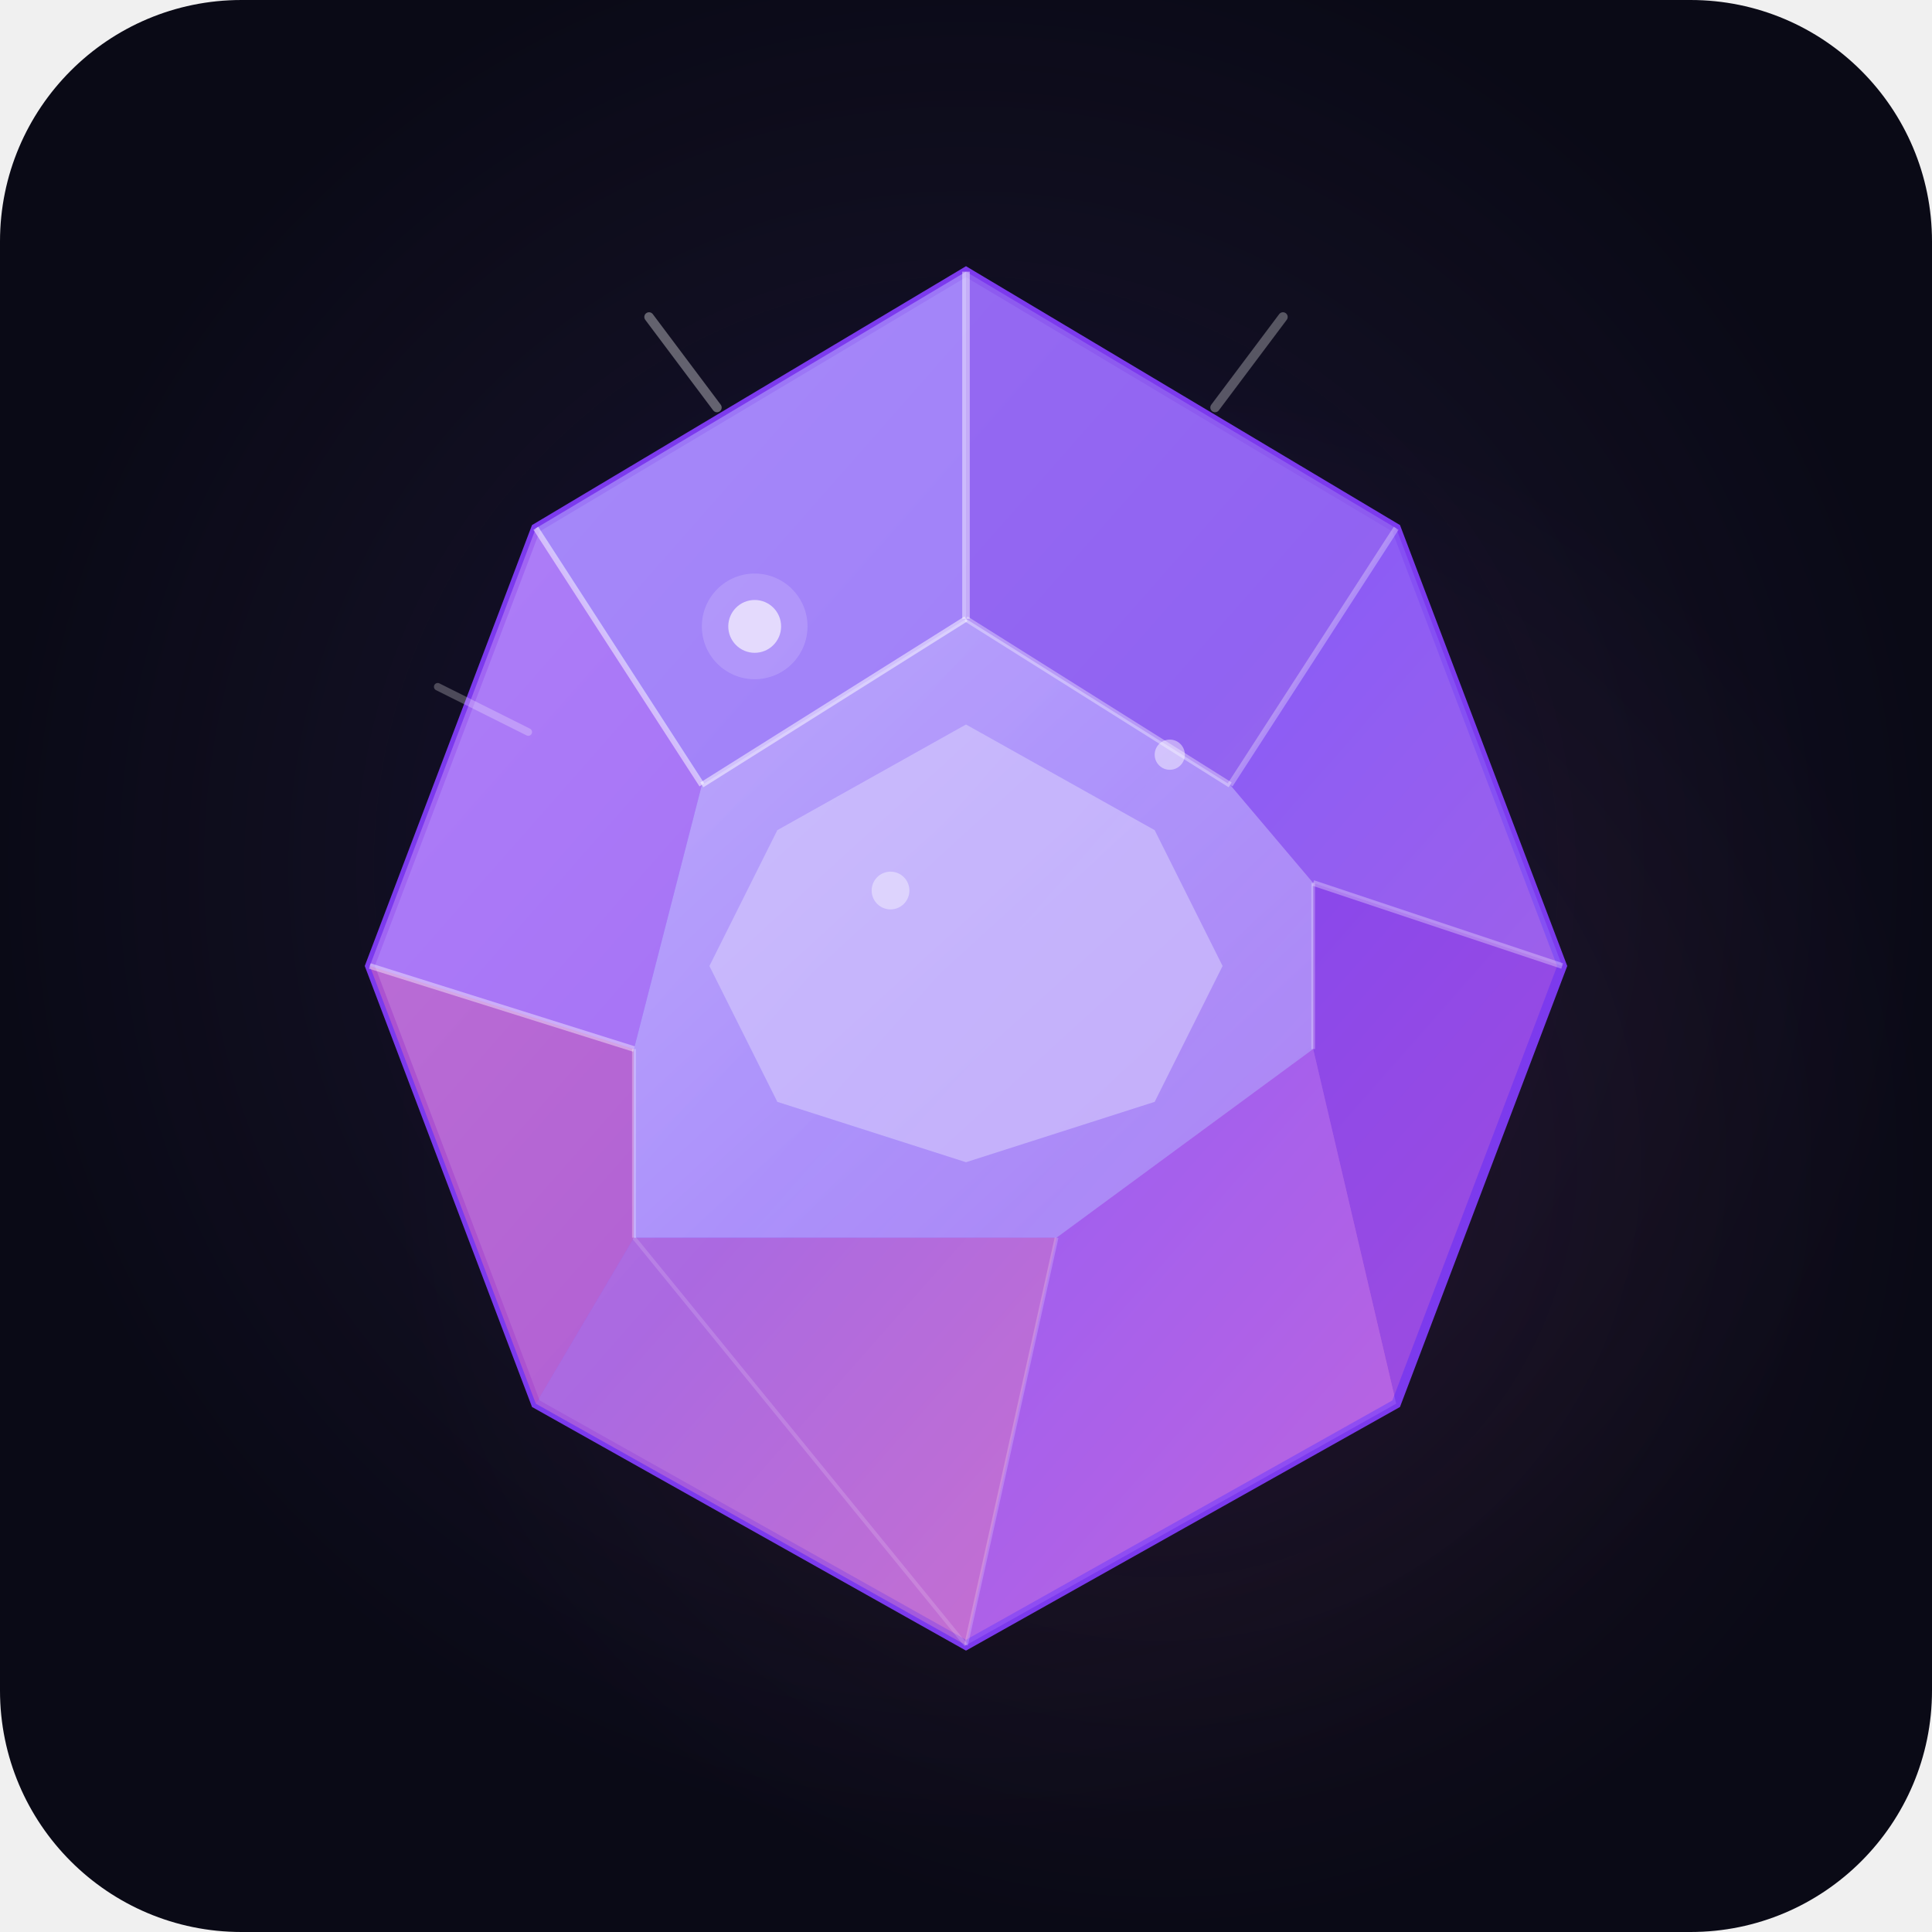
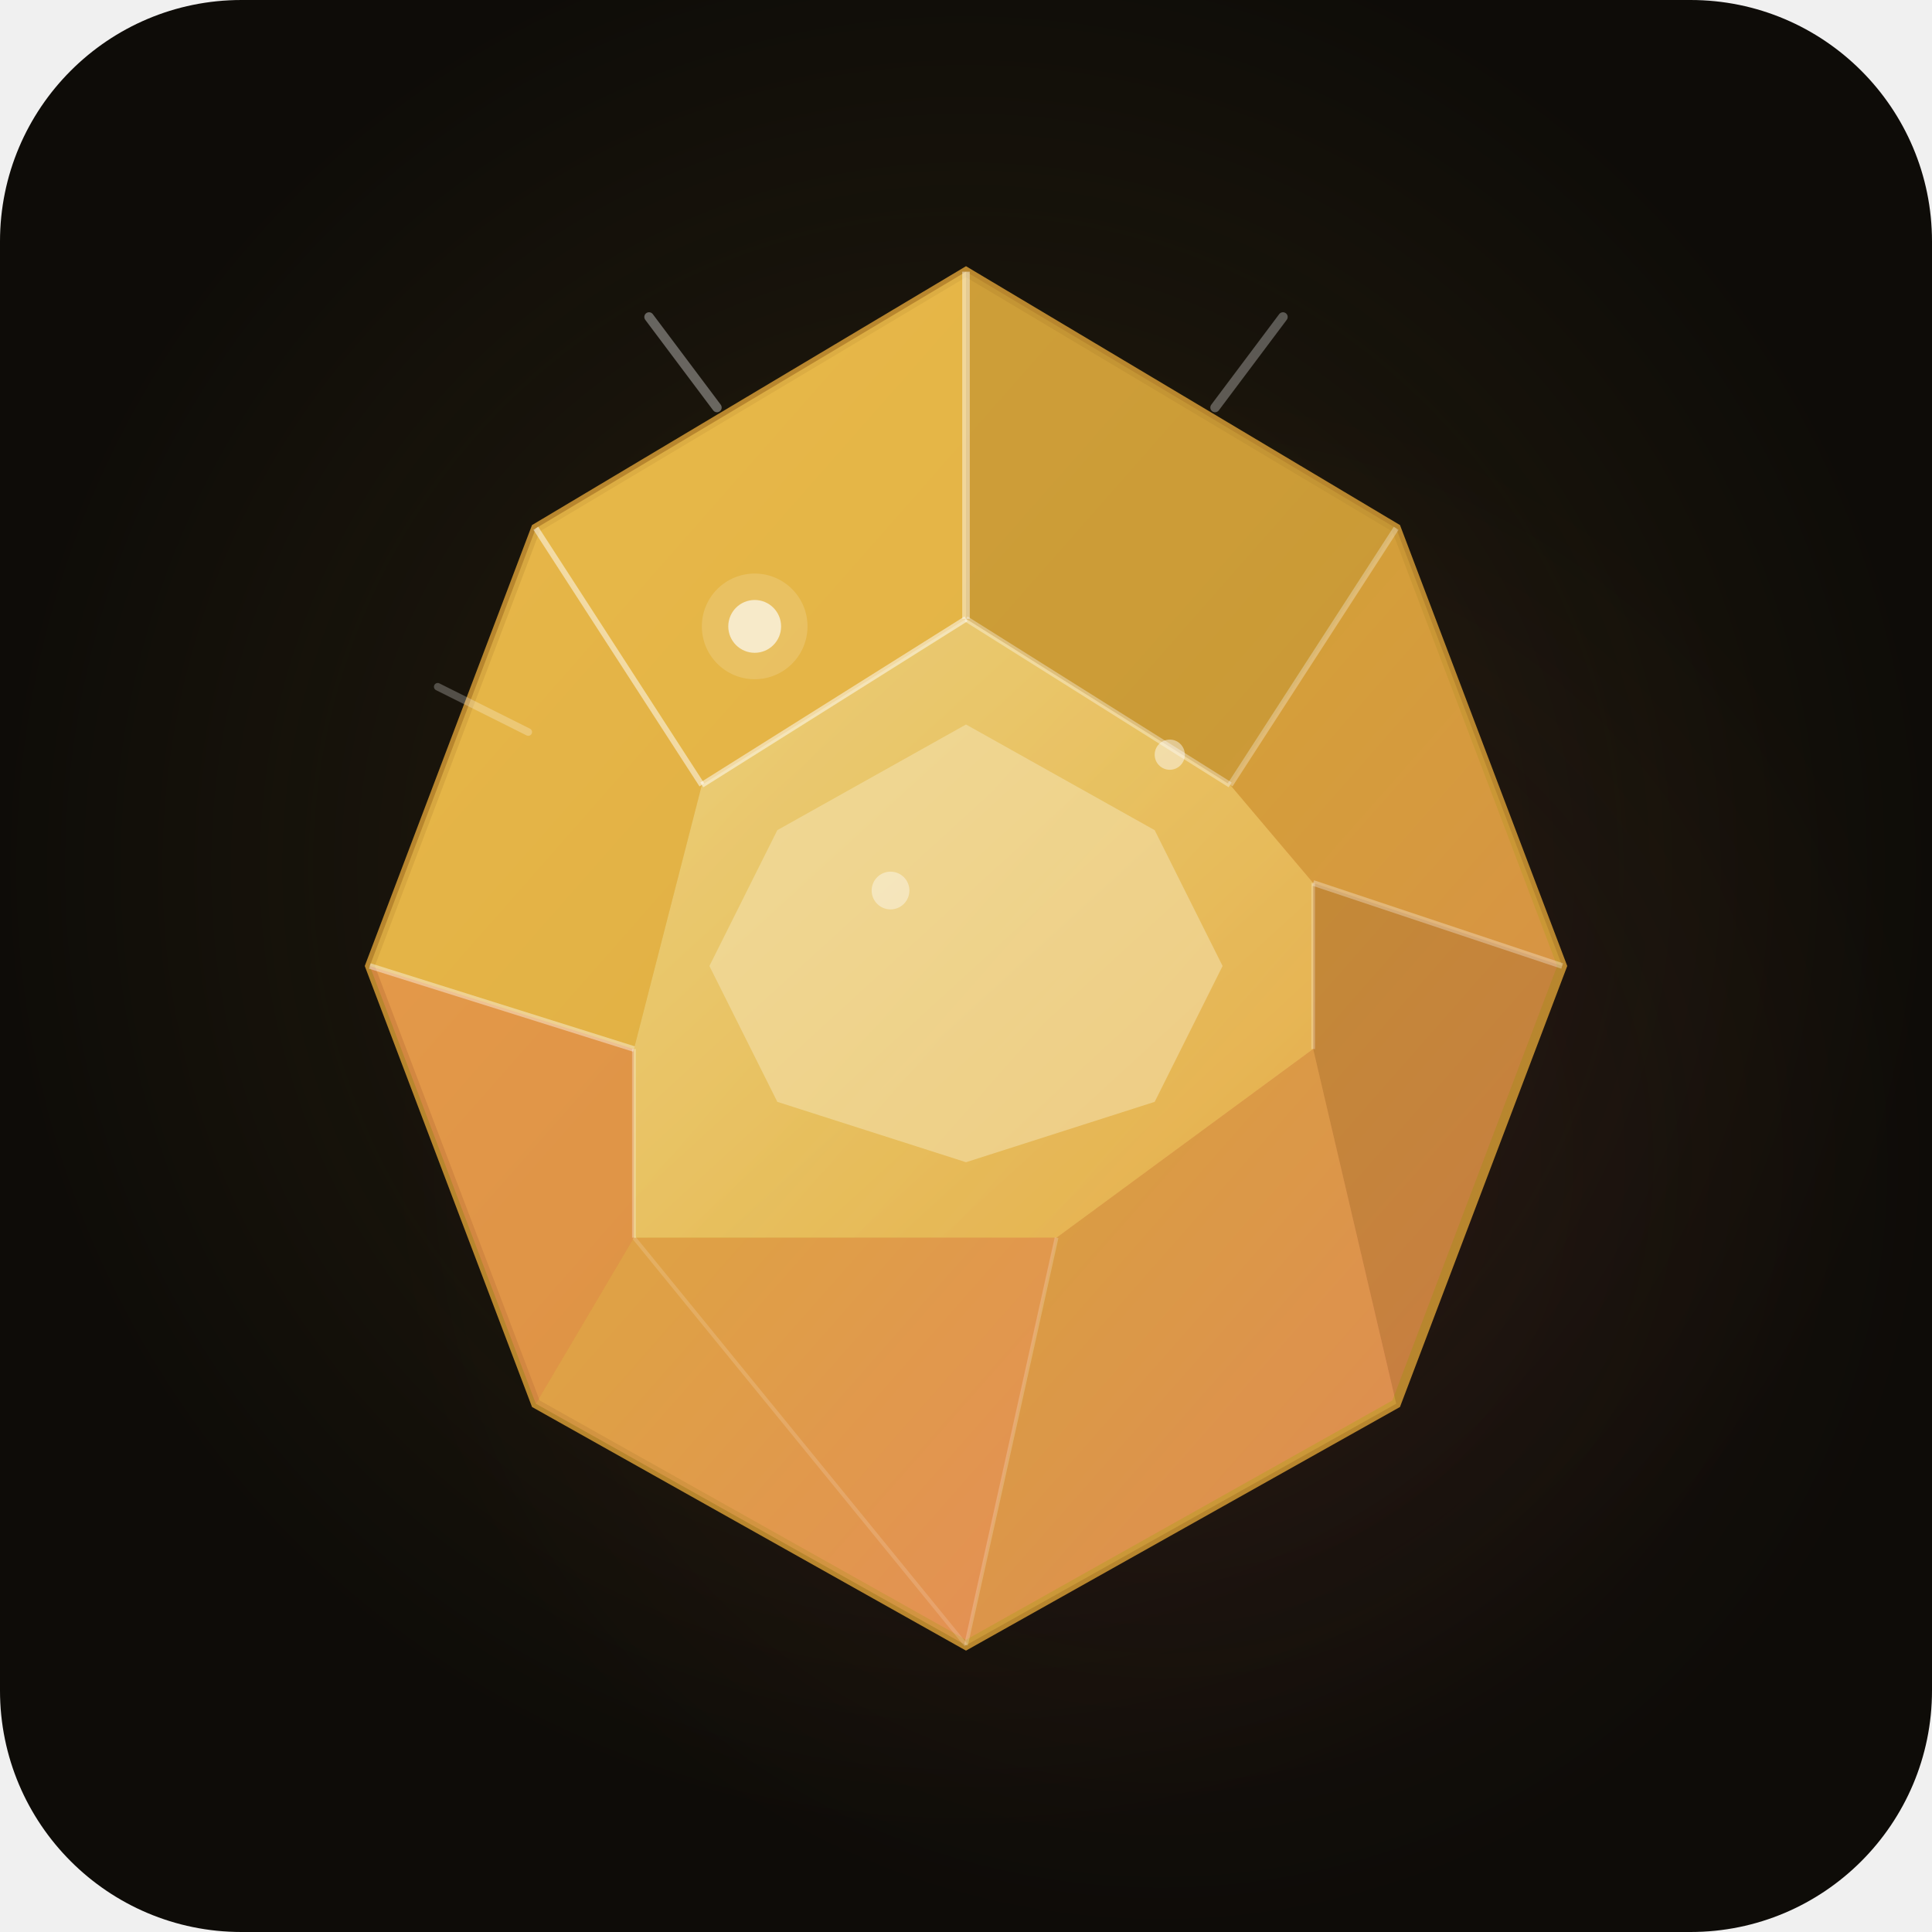
<svg xmlns="http://www.w3.org/2000/svg" viewBox="0 0 512 512">
  <defs>
    <linearGradient id="gemGrad" x1="0" y1="0" x2="1" y2="1">
-       <stop offset="0%" stop-color="#a78bfa" />
-       <stop offset="50%" stop-color="#8b5cf6" />
-       <stop offset="100%" stop-color="#f472b6" />
+       <stop offset="0%" stop-color="#e8b94a" />
+       <stop offset="50%" stop-color="#d4a039" />
+       <stop offset="100%" stop-color="#e85d75" />
    </linearGradient>
    <linearGradient id="tableGrad" x1="0" y1="0" x2="1" y2="1">
-       <stop offset="0%" stop-color="#c4b5fd" />
-       <stop offset="100%" stop-color="#a78bfa" />
+       <stop offset="0%" stop-color="#f0d88a" />
+       <stop offset="100%" stop-color="#e8b94a" />
    </linearGradient>
    <radialGradient id="outerGlow" cx="0.5" cy="0.45" r="0.5">
-       <stop offset="0%" stop-color="#8b5cf6" stop-opacity="0.15" />
-       <stop offset="60%" stop-color="#8b5cf6" stop-opacity="0.05" />
-       <stop offset="100%" stop-color="#8b5cf6" stop-opacity="0" />
+       <stop offset="0%" stop-color="#d4a039" stop-opacity="0.15" />
+       <stop offset="60%" stop-color="#d4a039" stop-opacity="0.05" />
+       <stop offset="100%" stop-color="#d4a039" stop-opacity="0" />
    </radialGradient>
    <radialGradient id="pinkGlow" cx="0.6" cy="0.6" r="0.4">
-       <stop offset="0%" stop-color="#f472b6" stop-opacity="0.08" />
-       <stop offset="100%" stop-color="#f472b6" stop-opacity="0" />
+       <stop offset="0%" stop-color="#e85d75" stop-opacity="0.08" />
+       <stop offset="100%" stop-color="#e85d75" stop-opacity="0" />
    </radialGradient>
  </defs>
-   <rect width="512" height="512" rx="64" fill="#0a0a16" />
+   <rect width="512" height="512" rx="64" fill="#0e0c08" />
  <rect width="512" height="512" rx="64" fill="url(#outerGlow)" />
  <rect width="512" height="512" rx="64" fill="url(#pinkGlow)" />
-   <polygon points="256,72 370,140 414,256 370,372 256,436 142,372 98,256 142,140" fill="url(#gemGrad)" stroke="#7c3aed" stroke-width="2.5" />
-   <polygon points="256,72 142,140 186,208 256,164" fill="#a78bfa" opacity="0.75" />
-   <polygon points="256,72 370,140 326,208 256,164" fill="#9366f0" opacity="0.75" />
-   <polygon points="370,140 414,256 348,234 326,208" fill="#8b5cf6" opacity="0.65" />
-   <polygon points="414,256 370,372 348,278 348,234" fill="#7c3aed" opacity="0.65" />
-   <polygon points="370,372 256,436 280,328 348,278" fill="#9f5cf6" opacity="0.55" />
-   <polygon points="256,436 142,372 168,328 280,328" fill="#c474d0" opacity="0.55" />
-   <polygon points="142,372 98,256 168,278 168,328" fill="#d466b8" opacity="0.55" />
-   <polygon points="98,256 142,140 186,208 168,278" fill="#b47cf6" opacity="0.65" />
+   <polygon points="256,72 370,140 414,256 370,372 256,436 142,372 98,256 142,140" fill="url(#gemGrad)" stroke="#b8862e" stroke-width="2.5" />
+   <polygon points="256,72 142,140 186,208 256,164" fill="#e8b94a" opacity="0.75" />
+   <polygon points="256,72 370,140 326,208 256,164" fill="#c89a35" opacity="0.75" />
+   <polygon points="370,140 414,256 348,234 326,208" fill="#d4a039" opacity="0.65" />
+   <polygon points="414,256 370,372 348,278 348,234" fill="#b8862e" opacity="0.65" />
+   <polygon points="370,372 256,436 280,328 348,278" fill="#daa840" opacity="0.55" />
+   <polygon points="256,436 142,372 168,328 280,328" fill="#e8a050" opacity="0.55" />
+   <polygon points="142,372 98,256 168,278 168,328" fill="#e88850" opacity="0.55" />
+   <polygon points="98,256 142,140 186,208 168,278" fill="#e8b94a" opacity="0.65" />
  <polygon points="256,164 326,208 348,234 348,278 280,328 168,328 168,278 186,208" fill="url(#tableGrad)" opacity="0.8" />
-   <polygon points="256,192 306,220 324,256 306,292 256,308 206,292 188,256 206,220" fill="#ddd6fe" opacity="0.5" />
+   <polygon points="256,192 306,220 324,256 306,292 256,308 206,292 188,256 206,220" fill="#f5e6b8" opacity="0.5" />
  <line x1="256" y1="72" x2="256" y2="164" stroke="white" stroke-width="2" opacity="0.45" />
  <line x1="256" y1="164" x2="326" y2="208" stroke="white" stroke-width="1.5" opacity="0.35" />
  <line x1="256" y1="164" x2="186" y2="208" stroke="white" stroke-width="1.5" opacity="0.5" />
  <line x1="370" y1="140" x2="326" y2="208" stroke="white" stroke-width="1.5" opacity="0.3" />
  <line x1="142" y1="140" x2="186" y2="208" stroke="white" stroke-width="1.5" opacity="0.5" />
  <line x1="414" y1="256" x2="348" y2="234" stroke="white" stroke-width="1.5" opacity="0.3" />
  <line x1="98" y1="256" x2="168" y2="278" stroke="white" stroke-width="1.5" opacity="0.4" />
  <line x1="348" y1="234" x2="348" y2="278" stroke="white" stroke-width="1" opacity="0.25" />
  <line x1="168" y1="278" x2="168" y2="328" stroke="white" stroke-width="1" opacity="0.3" />
  <line x1="256" y1="436" x2="280" y2="328" stroke="white" stroke-width="1" opacity="0.2" />
  <line x1="256" y1="436" x2="168" y2="328" stroke="white" stroke-width="1" opacity="0.15" />
  <circle cx="200" cy="166" r="7" fill="white" opacity="0.65" />
  <circle cx="200" cy="166" r="14" fill="white" opacity="0.15" />
  <circle cx="310" cy="200" r="4" fill="white" opacity="0.45" />
  <circle cx="236" cy="236" r="5" fill="white" opacity="0.4" />
  <line x1="190" y1="108" x2="172" y2="84" stroke="white" stroke-width="2.5" opacity="0.35" stroke-linecap="round" />
  <line x1="322" y1="108" x2="340" y2="84" stroke="white" stroke-width="2.5" opacity="0.3" stroke-linecap="round" />
  <line x1="140" y1="194" x2="116" y2="182" stroke="white" stroke-width="2" opacity="0.25" stroke-linecap="round" />
</svg>
